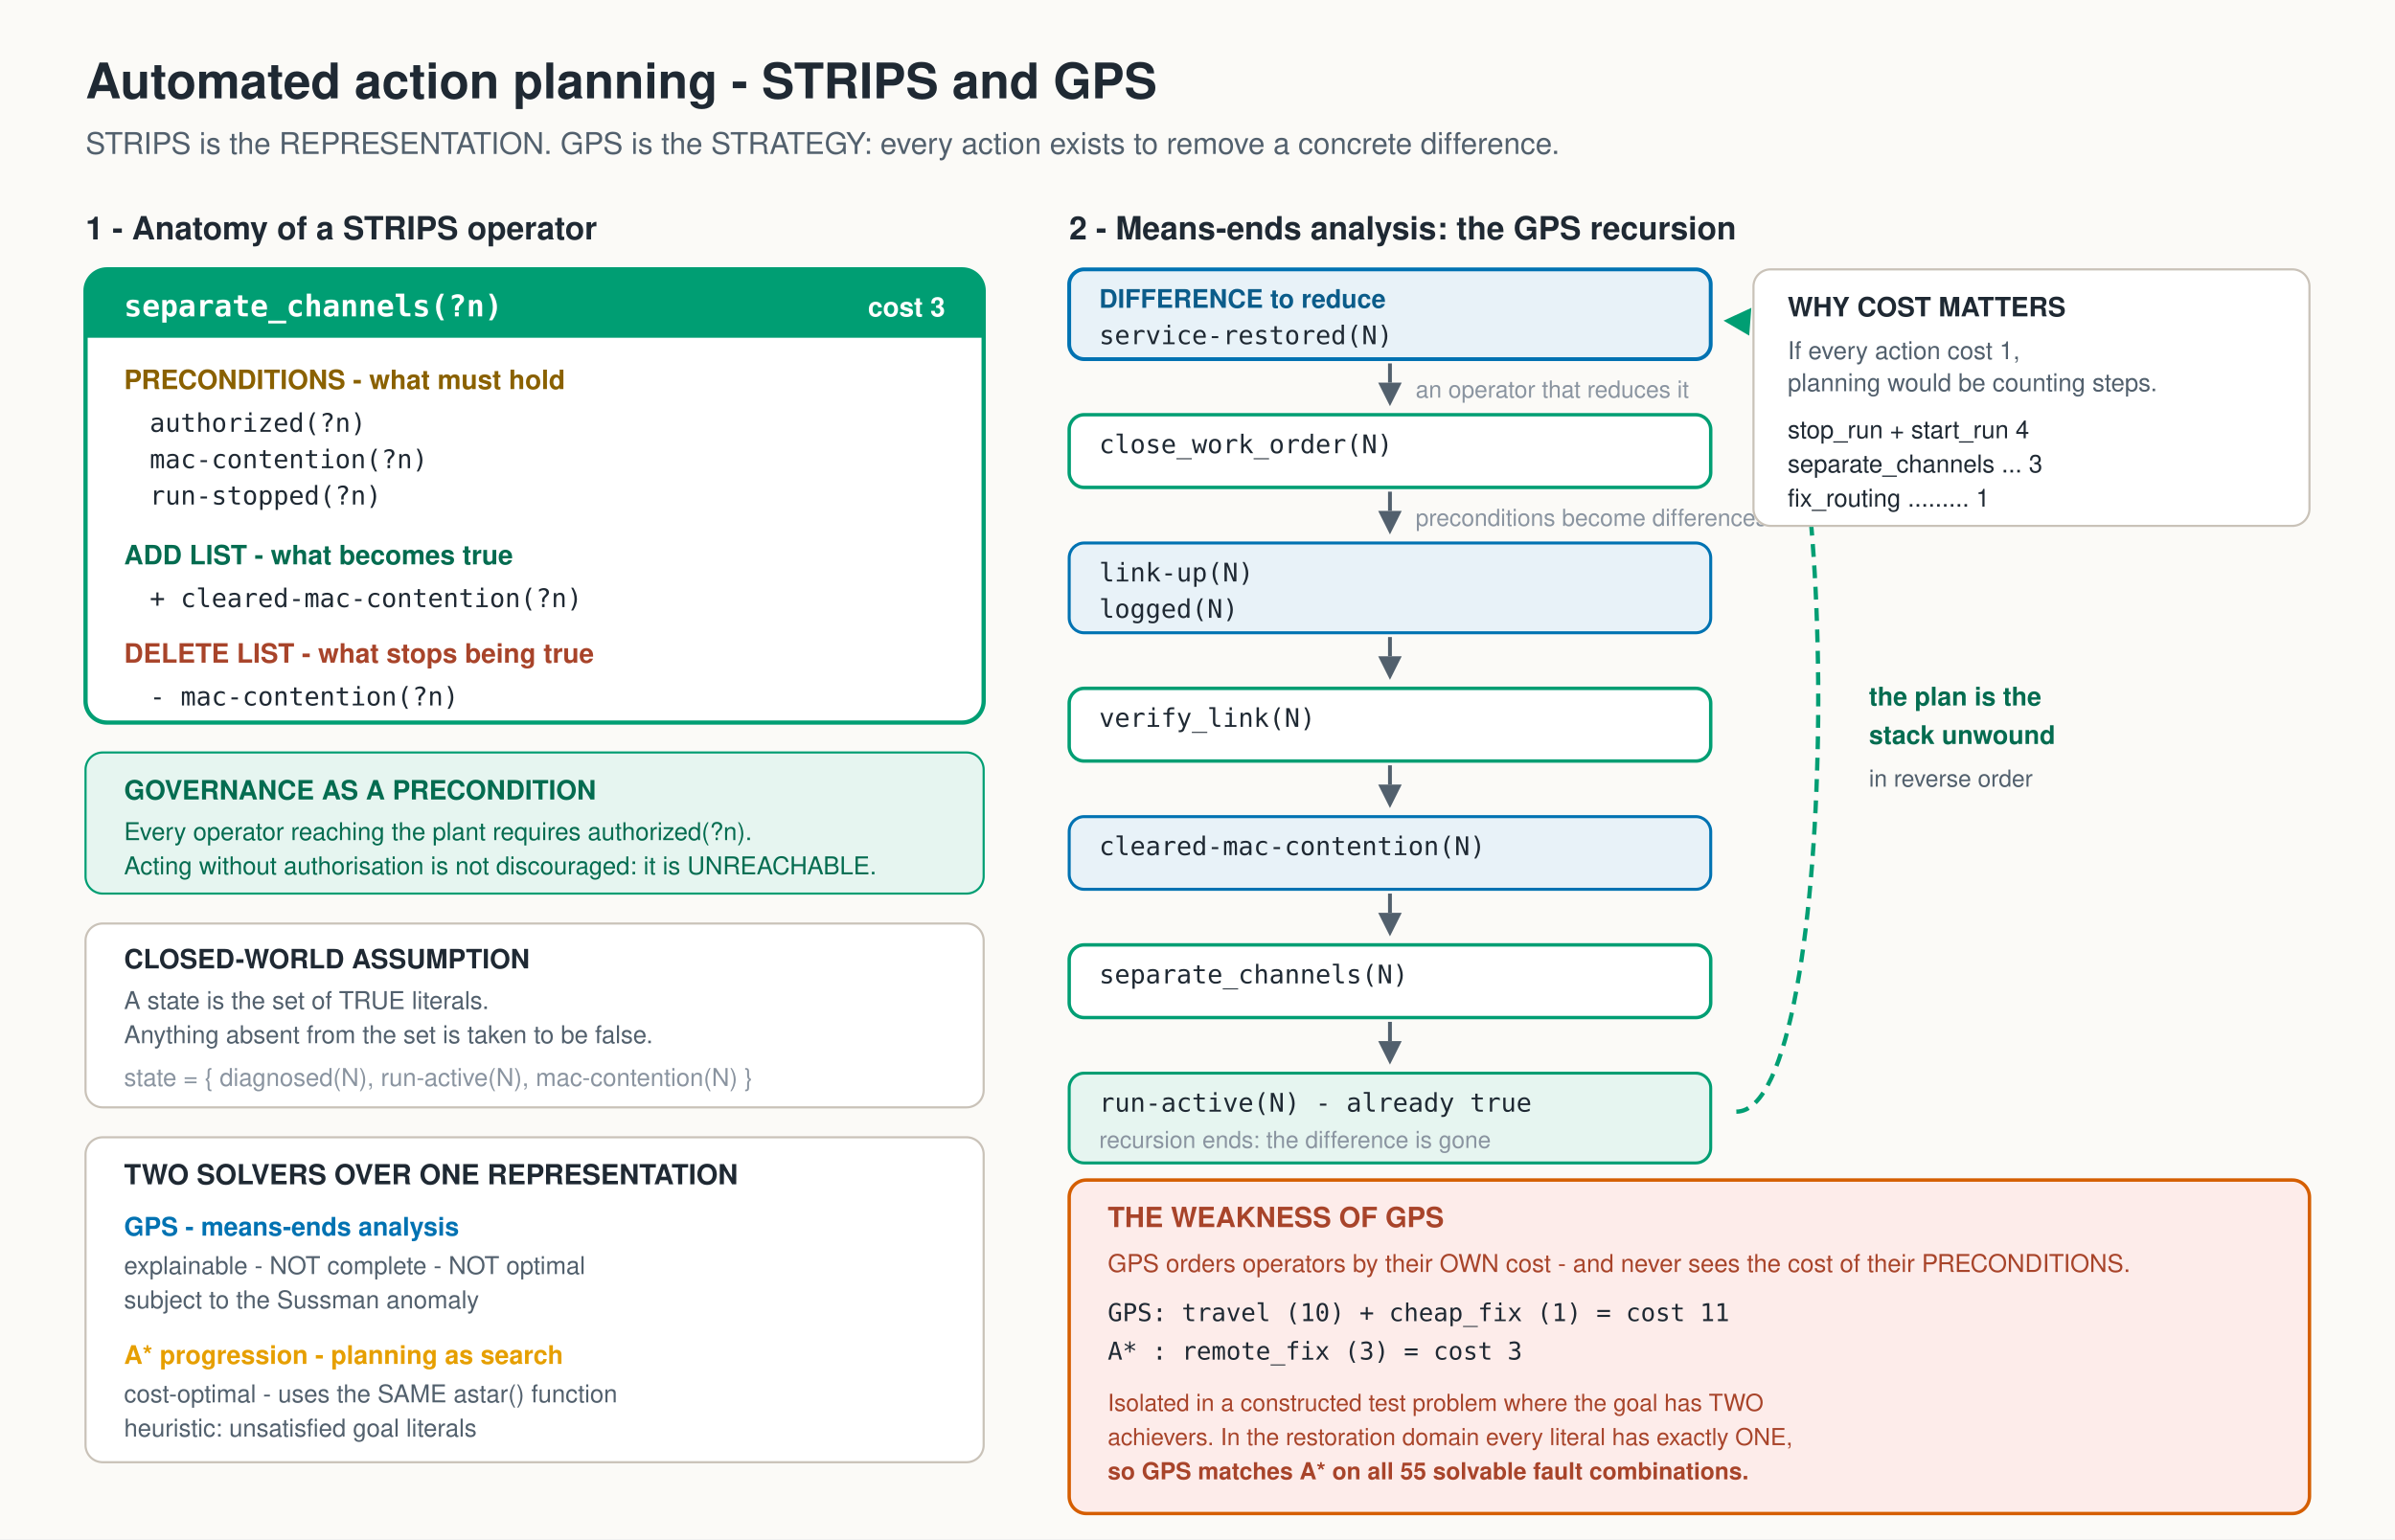
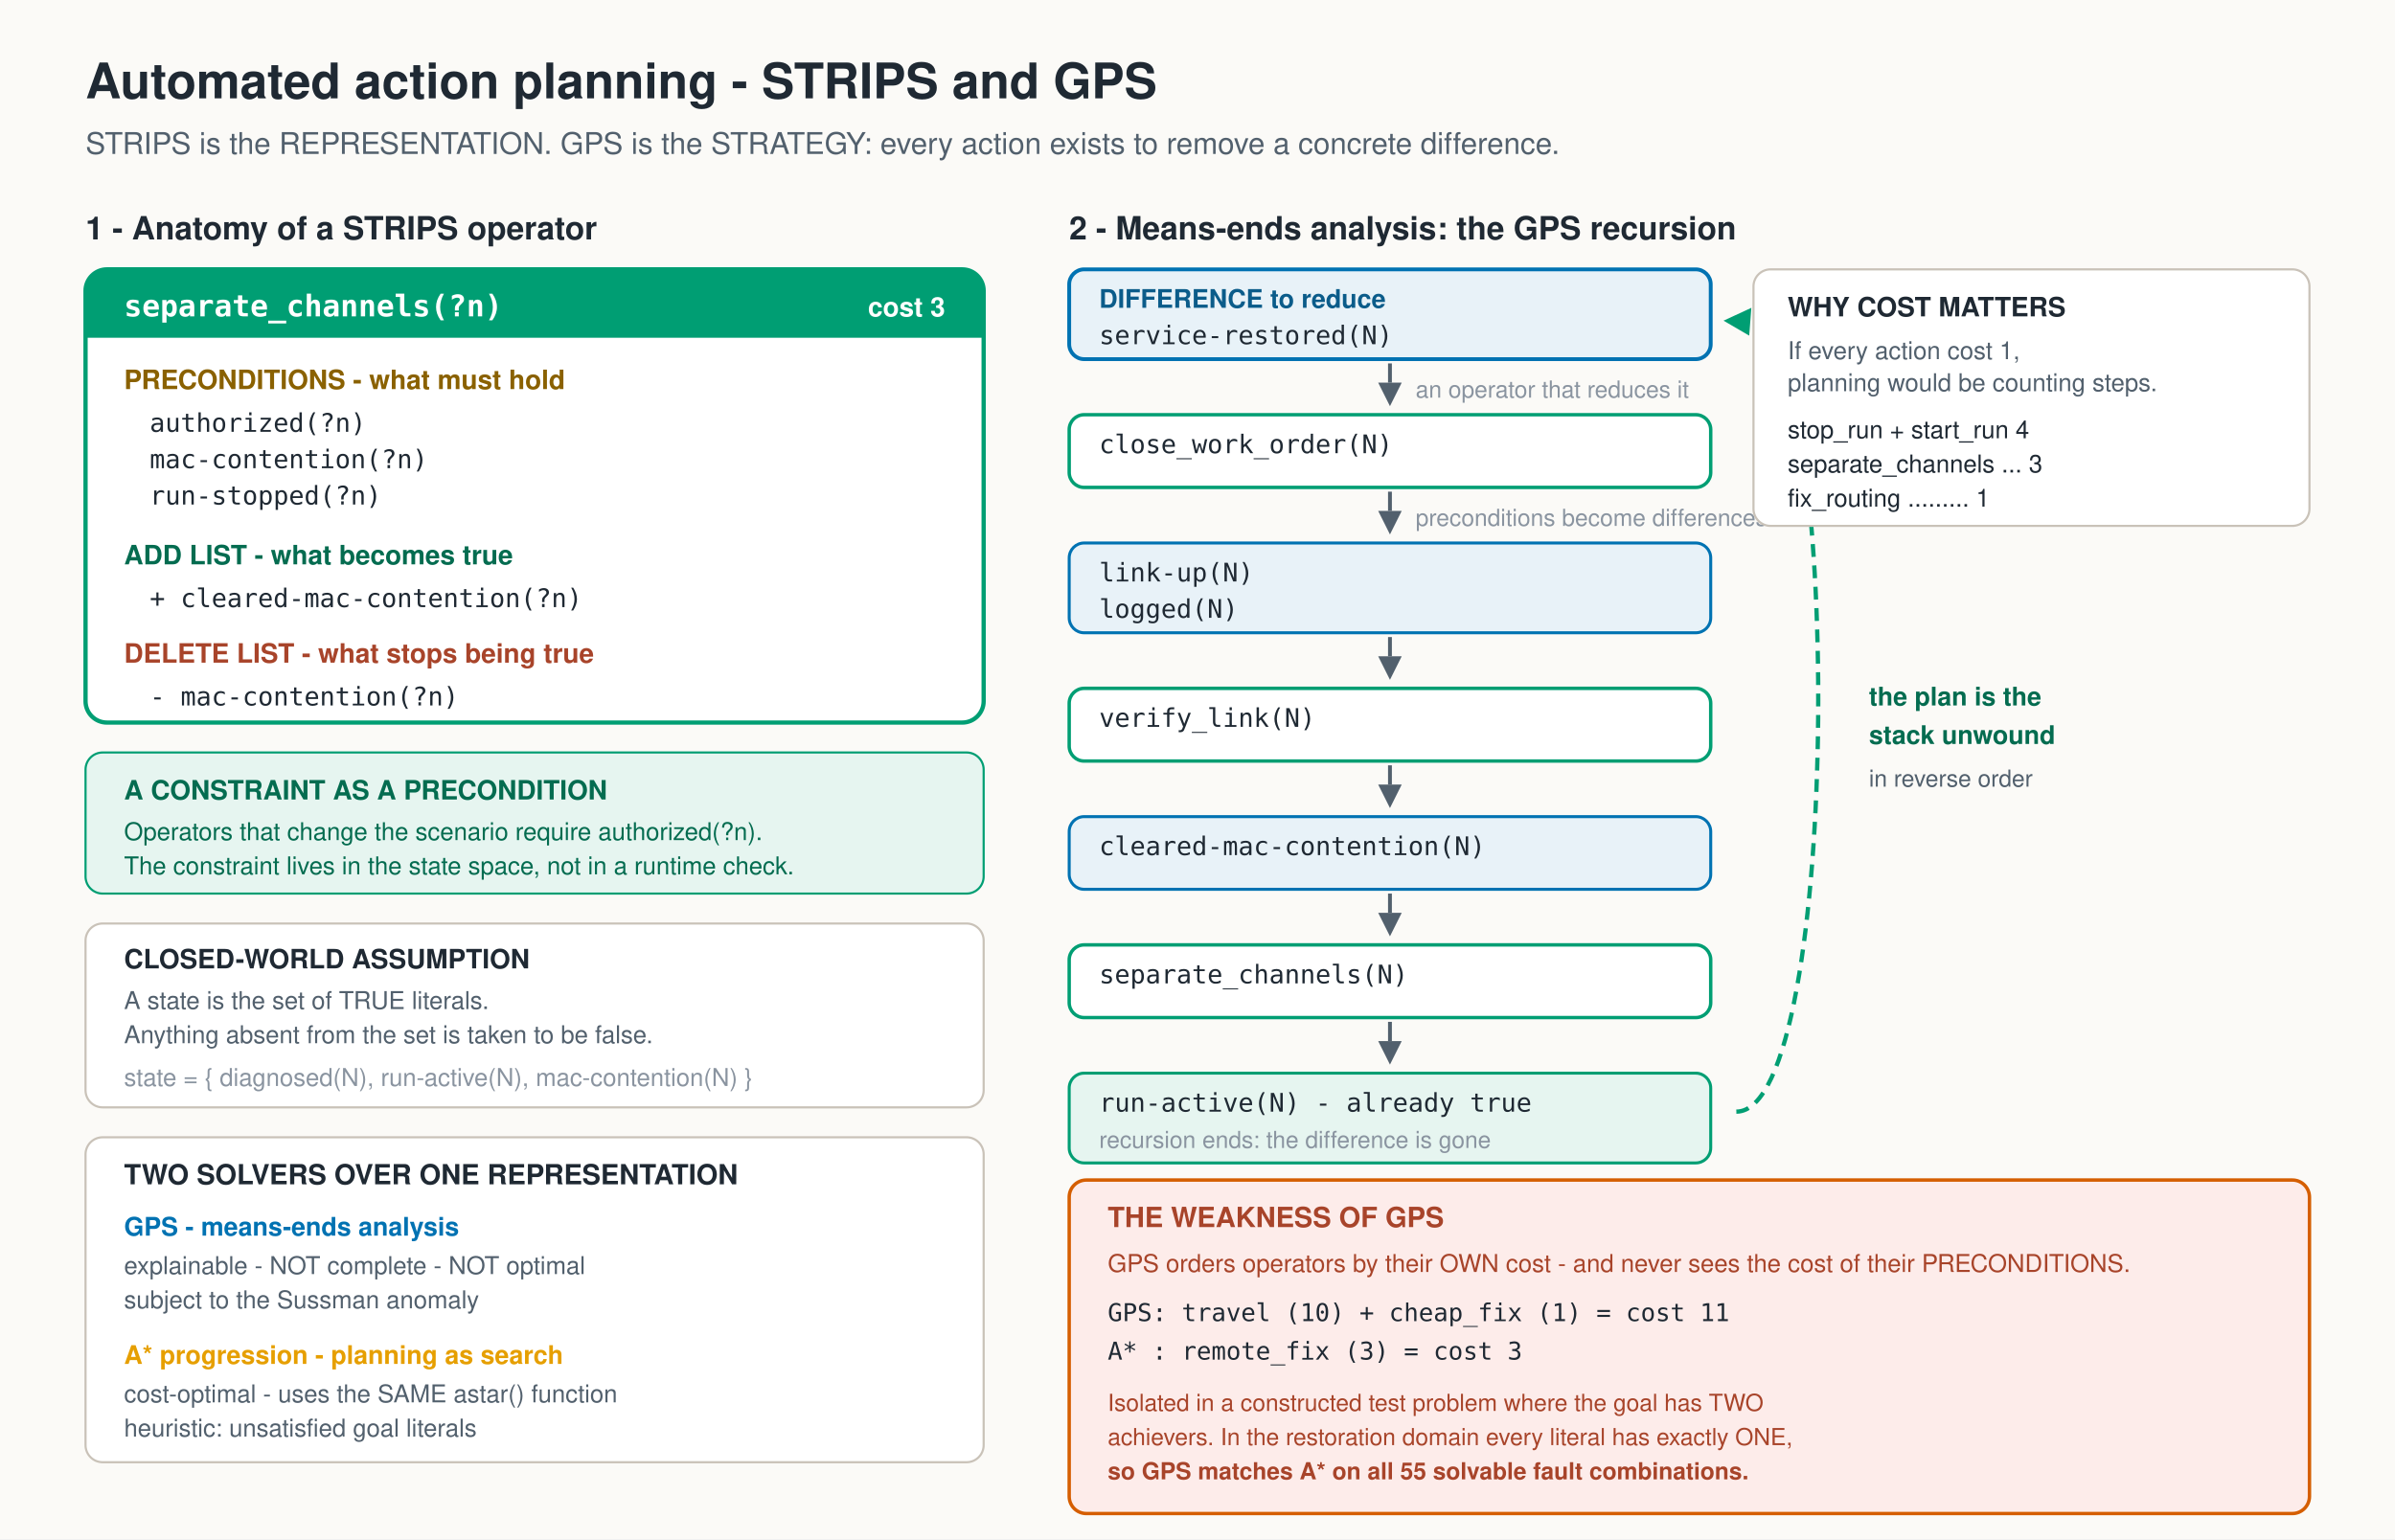
<svg xmlns="http://www.w3.org/2000/svg" viewBox="0 0 1120 720" width="1120" height="720" font-family="Segoe UI, Helvetica, Arial, sans-serif">
  <rect width="1120" height="720" fill="#fbfaf7" />
  <text x="40" y="46" font-size="23" fill="#1f2933" font-weight="600">Automated action planning - STRIPS and GPS</text>
  <text x="40" y="72" font-size="14" fill="#52606d">STRIPS is the REPRESENTATION. GPS is the STRATEGY: every action exists to remove a concrete difference.</text>
  <text x="40" y="112" font-size="15" fill="#1f2933" font-weight="700">1 - Anatomy of a STRIPS operator</text>
  <rect x="40" y="126" width="420" height="212" rx="10" fill="#ffffff" stroke="#009E73" stroke-width="2" />
  <path d="M 50 126 H 450 A 10 10 0 0 1 460 136 V 158 H 40 V 136 A 10 10 0 0 1 50 126 Z" fill="#009E73" />
  <text x="58" y="151" font-size="15" fill="#ffffff" font-weight="700" />
  <text x="58" y="148" font-size="14" font-weight="700" fill="#ffffff" font-family="Consolas, SFMono-Regular, Menlo, monospace">separate_channels(?n)</text>
  <text x="442" y="148" font-size="12.5" font-weight="600" fill="#ffffff" text-anchor="end">cost 3</text>
  <text x="58" y="182" font-size="12.5" fill="#8a6100" font-weight="700">PRECONDITIONS - what must hold</text>
  <text x="70" y="202" font-size="12" fill="#1f2933" font-family="Consolas, SFMono-Regular, Menlo, monospace">authorized(?n)</text>
  <text x="70" y="219" font-size="12" fill="#1f2933" font-family="Consolas, SFMono-Regular, Menlo, monospace">mac-contention(?n)</text>
  <text x="70" y="236" font-size="12" fill="#1f2933" font-family="Consolas, SFMono-Regular, Menlo, monospace">run-stopped(?n)</text>
  <text x="58" y="264" font-size="12.5" fill="#046c50" font-weight="700">ADD LIST - what becomes true</text>
  <text x="70" y="284" font-size="12" fill="#1f2933" font-family="Consolas, SFMono-Regular, Menlo, monospace">+ cleared-mac-contention(?n)</text>
  <text x="58" y="310" font-size="12.5" fill="#a8442a" font-weight="700">DELETE LIST - what stops being true</text>
  <text x="70" y="330" font-size="12" fill="#1f2933" font-family="Consolas, SFMono-Regular, Menlo, monospace">- mac-contention(?n)</text>
  <rect x="40" y="352" width="420" height="66" rx="8" fill="#e6f5f0" stroke="#009E73" stroke-width="1.0" />
-   <text x="58" y="374" font-size="12.5" fill="#046c50" font-weight="700">GOVERNANCE AS A PRECONDITION</text>
-   <text x="58" y="393" font-size="11.5" fill="#046c50">Every operator reaching the plant requires authorized(?n).</text>
-   <text x="58" y="409" font-size="11.5" fill="#046c50">Acting without authorisation is not discouraged: it is UNREACHABLE.</text>
+   <text x="58" y="374" font-size="12.5" fill="#046c50" font-weight="700">A CONSTRAINT AS A PRECONDITION</text>
+   <text x="58" y="393" font-size="11.5" fill="#046c50">Operators that change the scenario require authorized(?n).</text>
+   <text x="58" y="409" font-size="11.5" fill="#046c50">The constraint lives in the state space, not in a runtime check.</text>
  <rect x="40" y="432" width="420" height="86" rx="8" fill="#ffffff" stroke="#c9c2b8" stroke-width="1.0" />
  <text x="58" y="453" font-size="12.5" fill="#1f2933" font-weight="700">CLOSED-WORLD ASSUMPTION</text>
  <text x="58" y="472" font-size="11.5" fill="#52606d">A state is the set of TRUE literals.</text>
  <text x="58" y="488" font-size="11.5" fill="#52606d">Anything absent from the set is taken to be false.</text>
  <text x="58" y="508" font-size="11.5" fill="#8a94a0">state = { diagnosed(N), run-active(N), mac-contention(N) }</text>
  <rect x="40" y="532" width="420" height="152" rx="8" fill="#ffffff" stroke="#c9c2b8" stroke-width="1.0" />
  <text x="58" y="554" font-size="13" fill="#1f2933" font-weight="700">TWO SOLVERS OVER ONE REPRESENTATION</text>
  <text x="58" y="578" font-size="12" fill="#0072B2" font-weight="700">GPS - means-ends analysis</text>
  <text x="58" y="596" font-size="11.5" fill="#52606d">explainable - NOT complete - NOT optimal</text>
  <text x="58" y="612" font-size="11.5" fill="#52606d">subject to the Sussman anomaly</text>
  <text x="58" y="638" font-size="12" fill="#E69F00" font-weight="700">A* progression - planning as search</text>
  <text x="58" y="656" font-size="11.5" fill="#52606d">cost-optimal - uses the SAME astar() function</text>
  <text x="58" y="672" font-size="11.5" fill="#52606d">heuristic: unsatisfied goal literals</text>
  <text x="500" y="112" font-size="15" fill="#1f2933" font-weight="700">2 - Means-ends analysis: the GPS recursion</text>
  <rect x="500" y="126" width="300" height="42" rx="7" fill="#e8f2f8" stroke="#0072B2" stroke-width="1.8" />
  <text x="514" y="144" font-size="12" fill="#0b5c8a" font-weight="700">DIFFERENCE to reduce</text>
  <text x="514" y="161" font-size="12" fill="#1f2933" font-family="Consolas, SFMono-Regular, Menlo, monospace">service-restored(N)</text>
  <rect x="500" y="194" width="300" height="34" rx="7" fill="#ffffff" stroke="#009E73" stroke-width="1.6" />
  <text x="514" y="212" font-size="12" fill="#1f2933" font-family="Consolas, SFMono-Regular, Menlo, monospace">close_work_order(N)</text>
  <rect x="500" y="254" width="300" height="42" rx="7" fill="#e8f2f8" stroke="#0072B2" stroke-width="1.4" />
  <text x="514" y="272" font-size="12" fill="#1f2933" font-family="Consolas, SFMono-Regular, Menlo, monospace">link-up(N)</text>
  <text x="514" y="289" font-size="12" fill="#1f2933" font-family="Consolas, SFMono-Regular, Menlo, monospace">logged(N)</text>
  <rect x="500" y="322" width="300" height="34" rx="7" fill="#ffffff" stroke="#009E73" stroke-width="1.6" />
  <text x="514" y="340" font-size="12" fill="#1f2933" font-family="Consolas, SFMono-Regular, Menlo, monospace">verify_link(N)</text>
  <rect x="500" y="382" width="300" height="34" rx="7" fill="#e8f2f8" stroke="#0072B2" stroke-width="1.4" />
  <text x="514" y="400" font-size="12" fill="#1f2933" font-family="Consolas, SFMono-Regular, Menlo, monospace">cleared-mac-contention(N)</text>
  <rect x="500" y="442" width="300" height="34" rx="7" fill="#ffffff" stroke="#009E73" stroke-width="1.6" />
  <text x="514" y="460" font-size="12" fill="#1f2933" font-family="Consolas, SFMono-Regular, Menlo, monospace">separate_channels(N)</text>
  <rect x="500" y="502" width="300" height="42" rx="7" fill="#e6f5f0" stroke="#009E73" stroke-width="1.4" />
  <text x="514" y="520" font-size="12" fill="#1f2933" font-family="Consolas, SFMono-Regular, Menlo, monospace">run-active(N)  - already true</text>
  <text x="514" y="537" font-size="11" fill="#8a94a0">recursion ends: the difference is gone</text>
  <line x1="650" y1="170" x2="650.0" y2="179.0" stroke="#52606d" stroke-width="1.8" />
  <polygon points="650,190 644.5,179.0 655.5,179.0" fill="#52606d" />
  <line x1="650" y1="230" x2="650.0" y2="239.0" stroke="#52606d" stroke-width="1.8" />
  <polygon points="650,250 644.5,239.0 655.5,239.0" fill="#52606d" />
  <line x1="650" y1="298" x2="650.0" y2="307.0" stroke="#52606d" stroke-width="1.8" />
  <polygon points="650,318 644.5,307.0 655.5,307.0" fill="#52606d" />
  <line x1="650" y1="358" x2="650.0" y2="367.0" stroke="#52606d" stroke-width="1.8" />
  <polygon points="650,378 644.5,367.0 655.5,367.0" fill="#52606d" />
  <line x1="650" y1="418" x2="650.0" y2="427.0" stroke="#52606d" stroke-width="1.8" />
  <polygon points="650,438 644.5,427.0 655.5,427.0" fill="#52606d" />
  <line x1="650" y1="478" x2="650.0" y2="487.0" stroke="#52606d" stroke-width="1.8" />
  <polygon points="650,498 644.5,487.0 655.5,487.0" fill="#52606d" />
  <text x="662" y="186" font-size="11" fill="#8a94a0">an operator that reduces it</text>
  <text x="662" y="246" font-size="11" fill="#8a94a0">preconditions become differences</text>
  <path d="M 812 520 C 862 520 862 152 818 150" stroke="#009E73" stroke-width="2" fill="none" stroke-dasharray="6 4" />
  <polygon points="806,150 819,144 818,157" fill="#009E73" />
  <text x="874" y="330" font-size="12" fill="#046c50" font-weight="700">the plan is the</text>
  <text x="874" y="348" font-size="12" fill="#046c50" font-weight="700">stack unwound</text>
  <text x="874" y="368" font-size="11" fill="#52606d">in reverse order</text>
  <rect x="500" y="552" width="580" height="156" rx="8" fill="#fdecea" stroke="#D55E00" stroke-width="1.6" />
  <text x="518" y="574" font-size="13" fill="#a8442a" font-weight="700">THE WEAKNESS OF GPS</text>
  <text x="518" y="595" font-size="11.5" fill="#a8442a">GPS orders operators by their OWN cost - and never sees the cost of their PRECONDITIONS.</text>
  <text x="518" y="618" font-size="11.5" fill="#1f2933" font-family="Consolas, SFMono-Regular, Menlo, monospace">GPS:  travel (10) + cheap_fix (1)  =  cost 11</text>
  <text x="518" y="636" font-size="11.5" fill="#1f2933" font-family="Consolas, SFMono-Regular, Menlo, monospace">A* :  remote_fix (3)               =  cost  3</text>
  <text x="518" y="660" font-size="11" fill="#a8442a">Isolated in a constructed test problem where the goal has TWO</text>
  <text x="518" y="676" font-size="11" fill="#a8442a">achievers. In the restoration domain every literal has exactly ONE,</text>
  <text x="518" y="692" font-size="11" fill="#a8442a" font-weight="600">so GPS matches A* on all 55 solvable fault combinations.</text>
  <rect x="820" y="126" width="260" height="120" rx="8" fill="#ffffff" stroke="#c9c2b8" stroke-width="1.0" />
  <text x="836" y="148" font-size="12.5" fill="#1f2933" font-weight="700">WHY COST MATTERS</text>
  <text x="836" y="168" font-size="11.5" fill="#52606d">If every action cost 1,</text>
  <text x="836" y="183" font-size="11.5" fill="#52606d">planning would be counting steps.</text>
  <text x="836" y="205" font-size="11.5" fill="#1f2933">stop_run + start_run  4</text>
  <text x="836" y="221" font-size="11.5" fill="#1f2933">separate_channels ... 3</text>
  <text x="836" y="237" font-size="11.5" fill="#1f2933">fix_routing ......... 1</text>
</svg>
